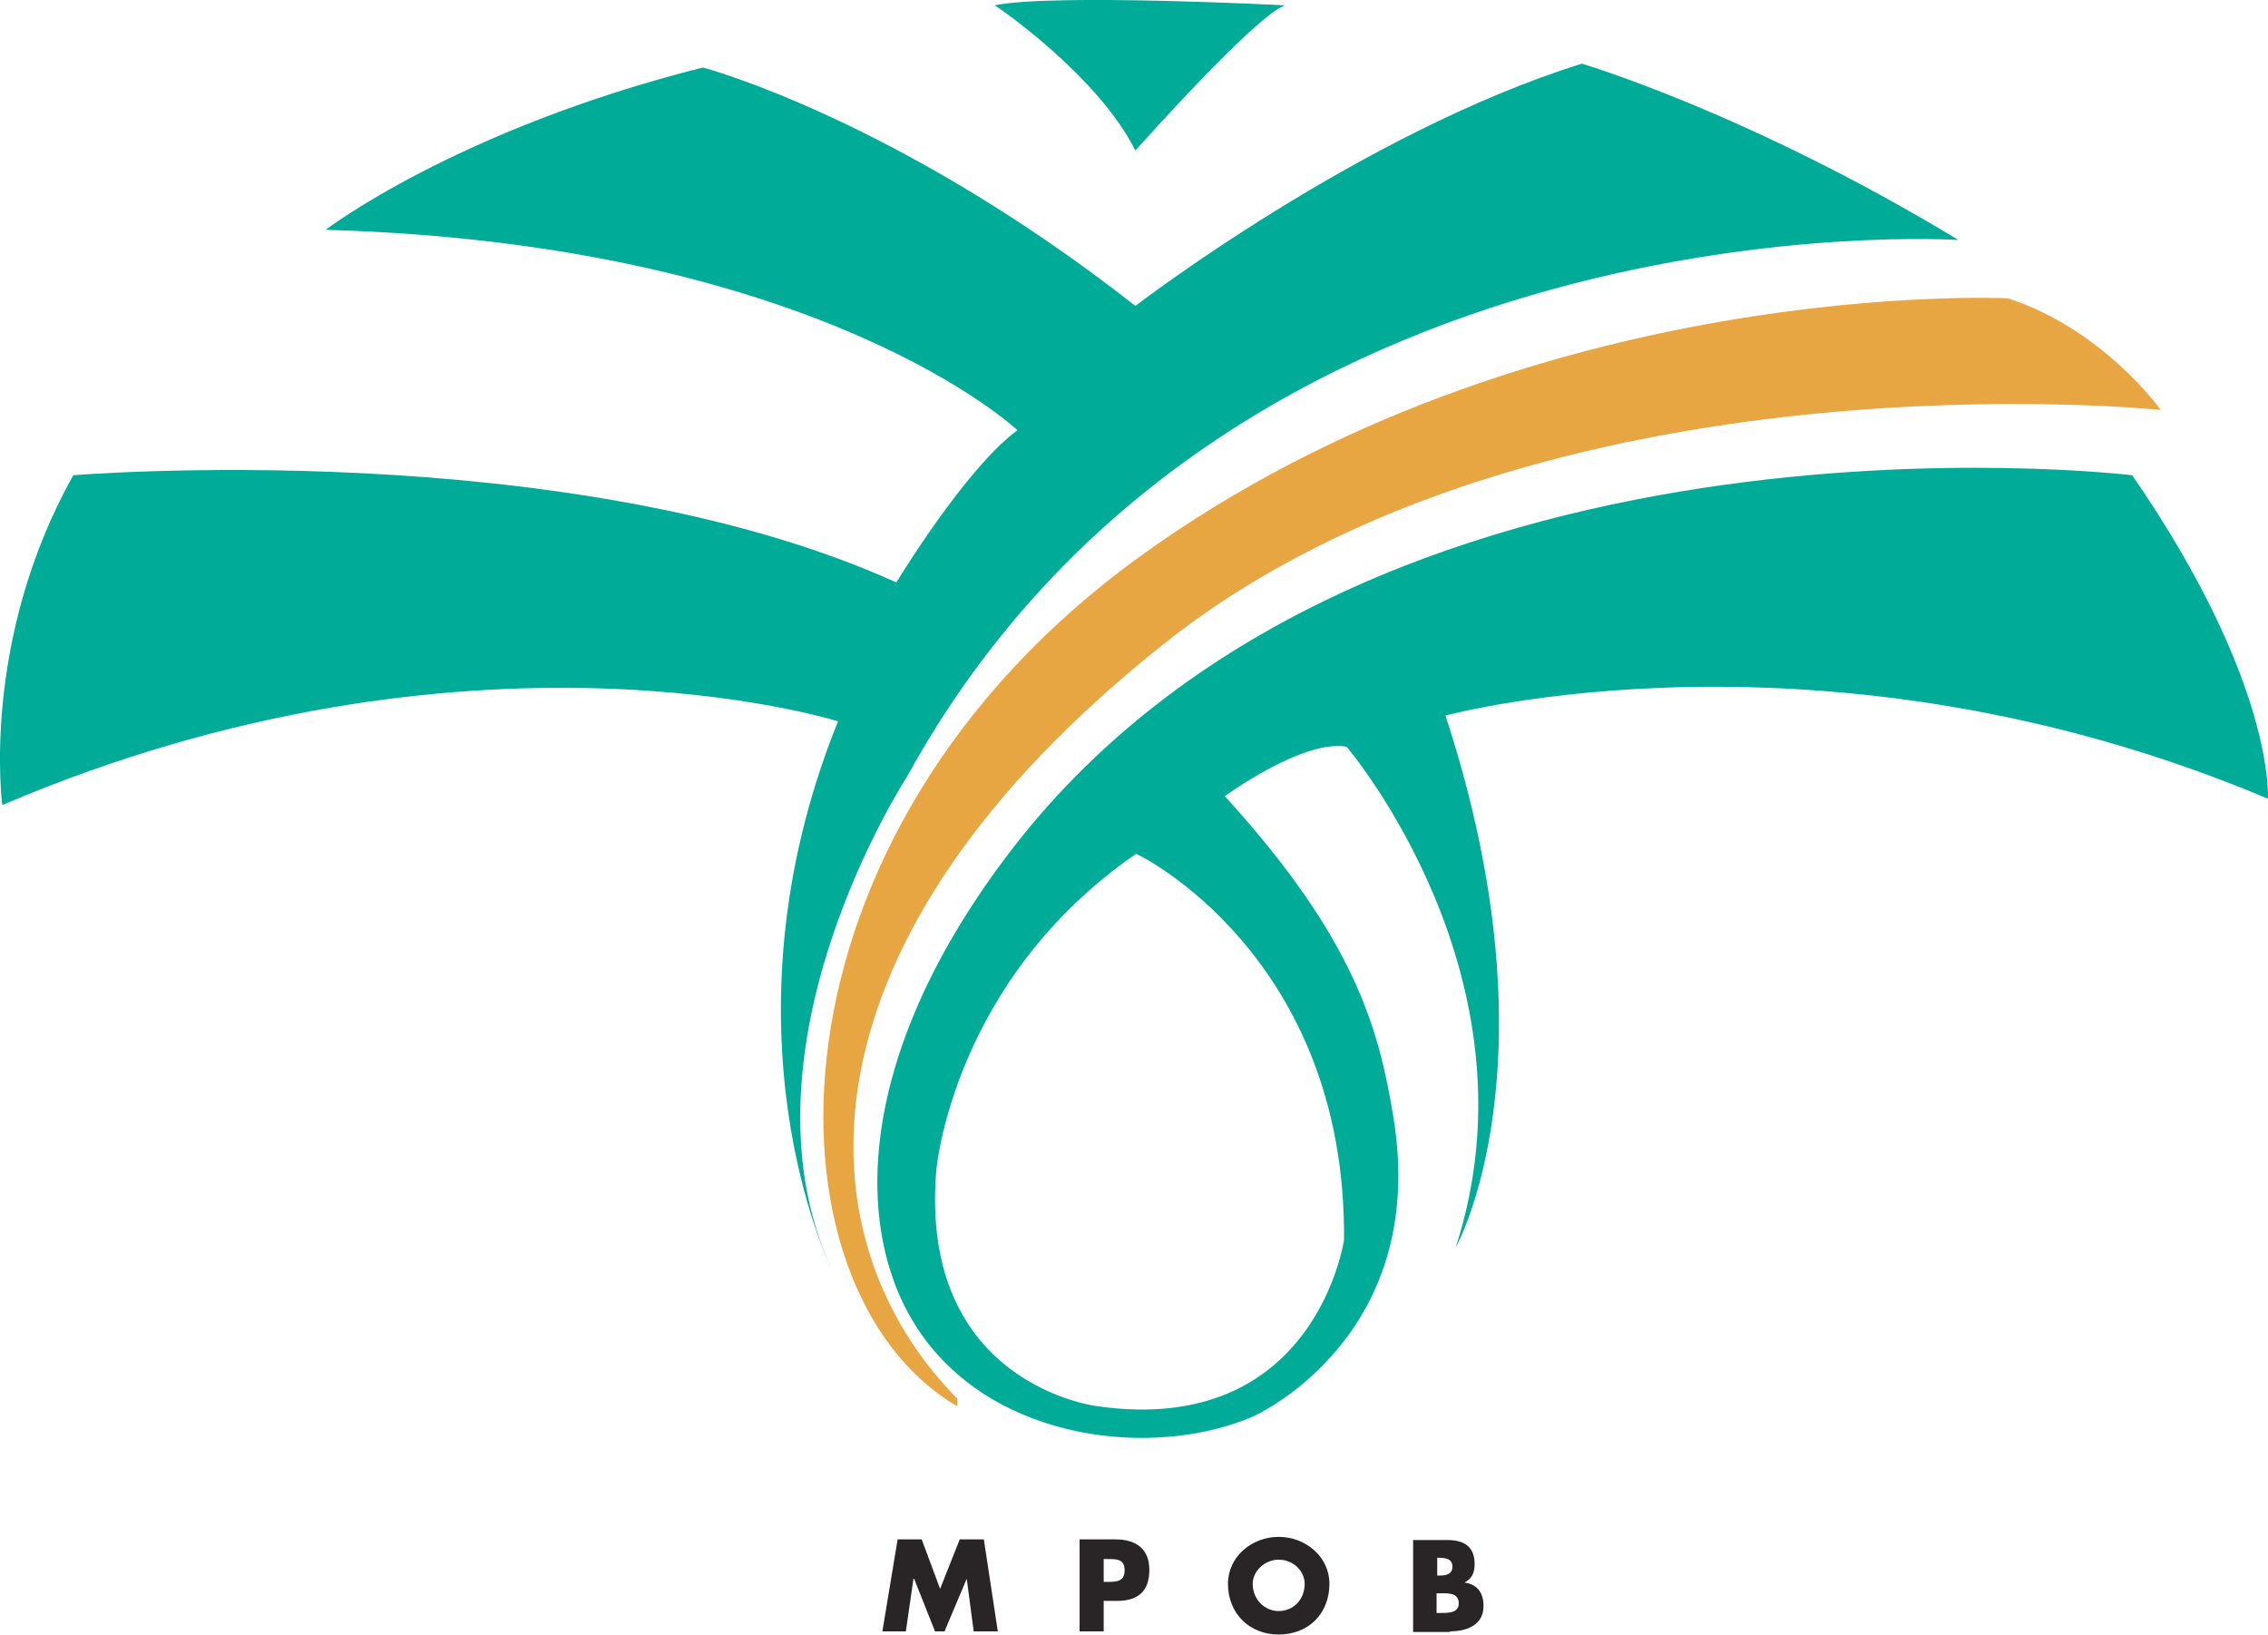
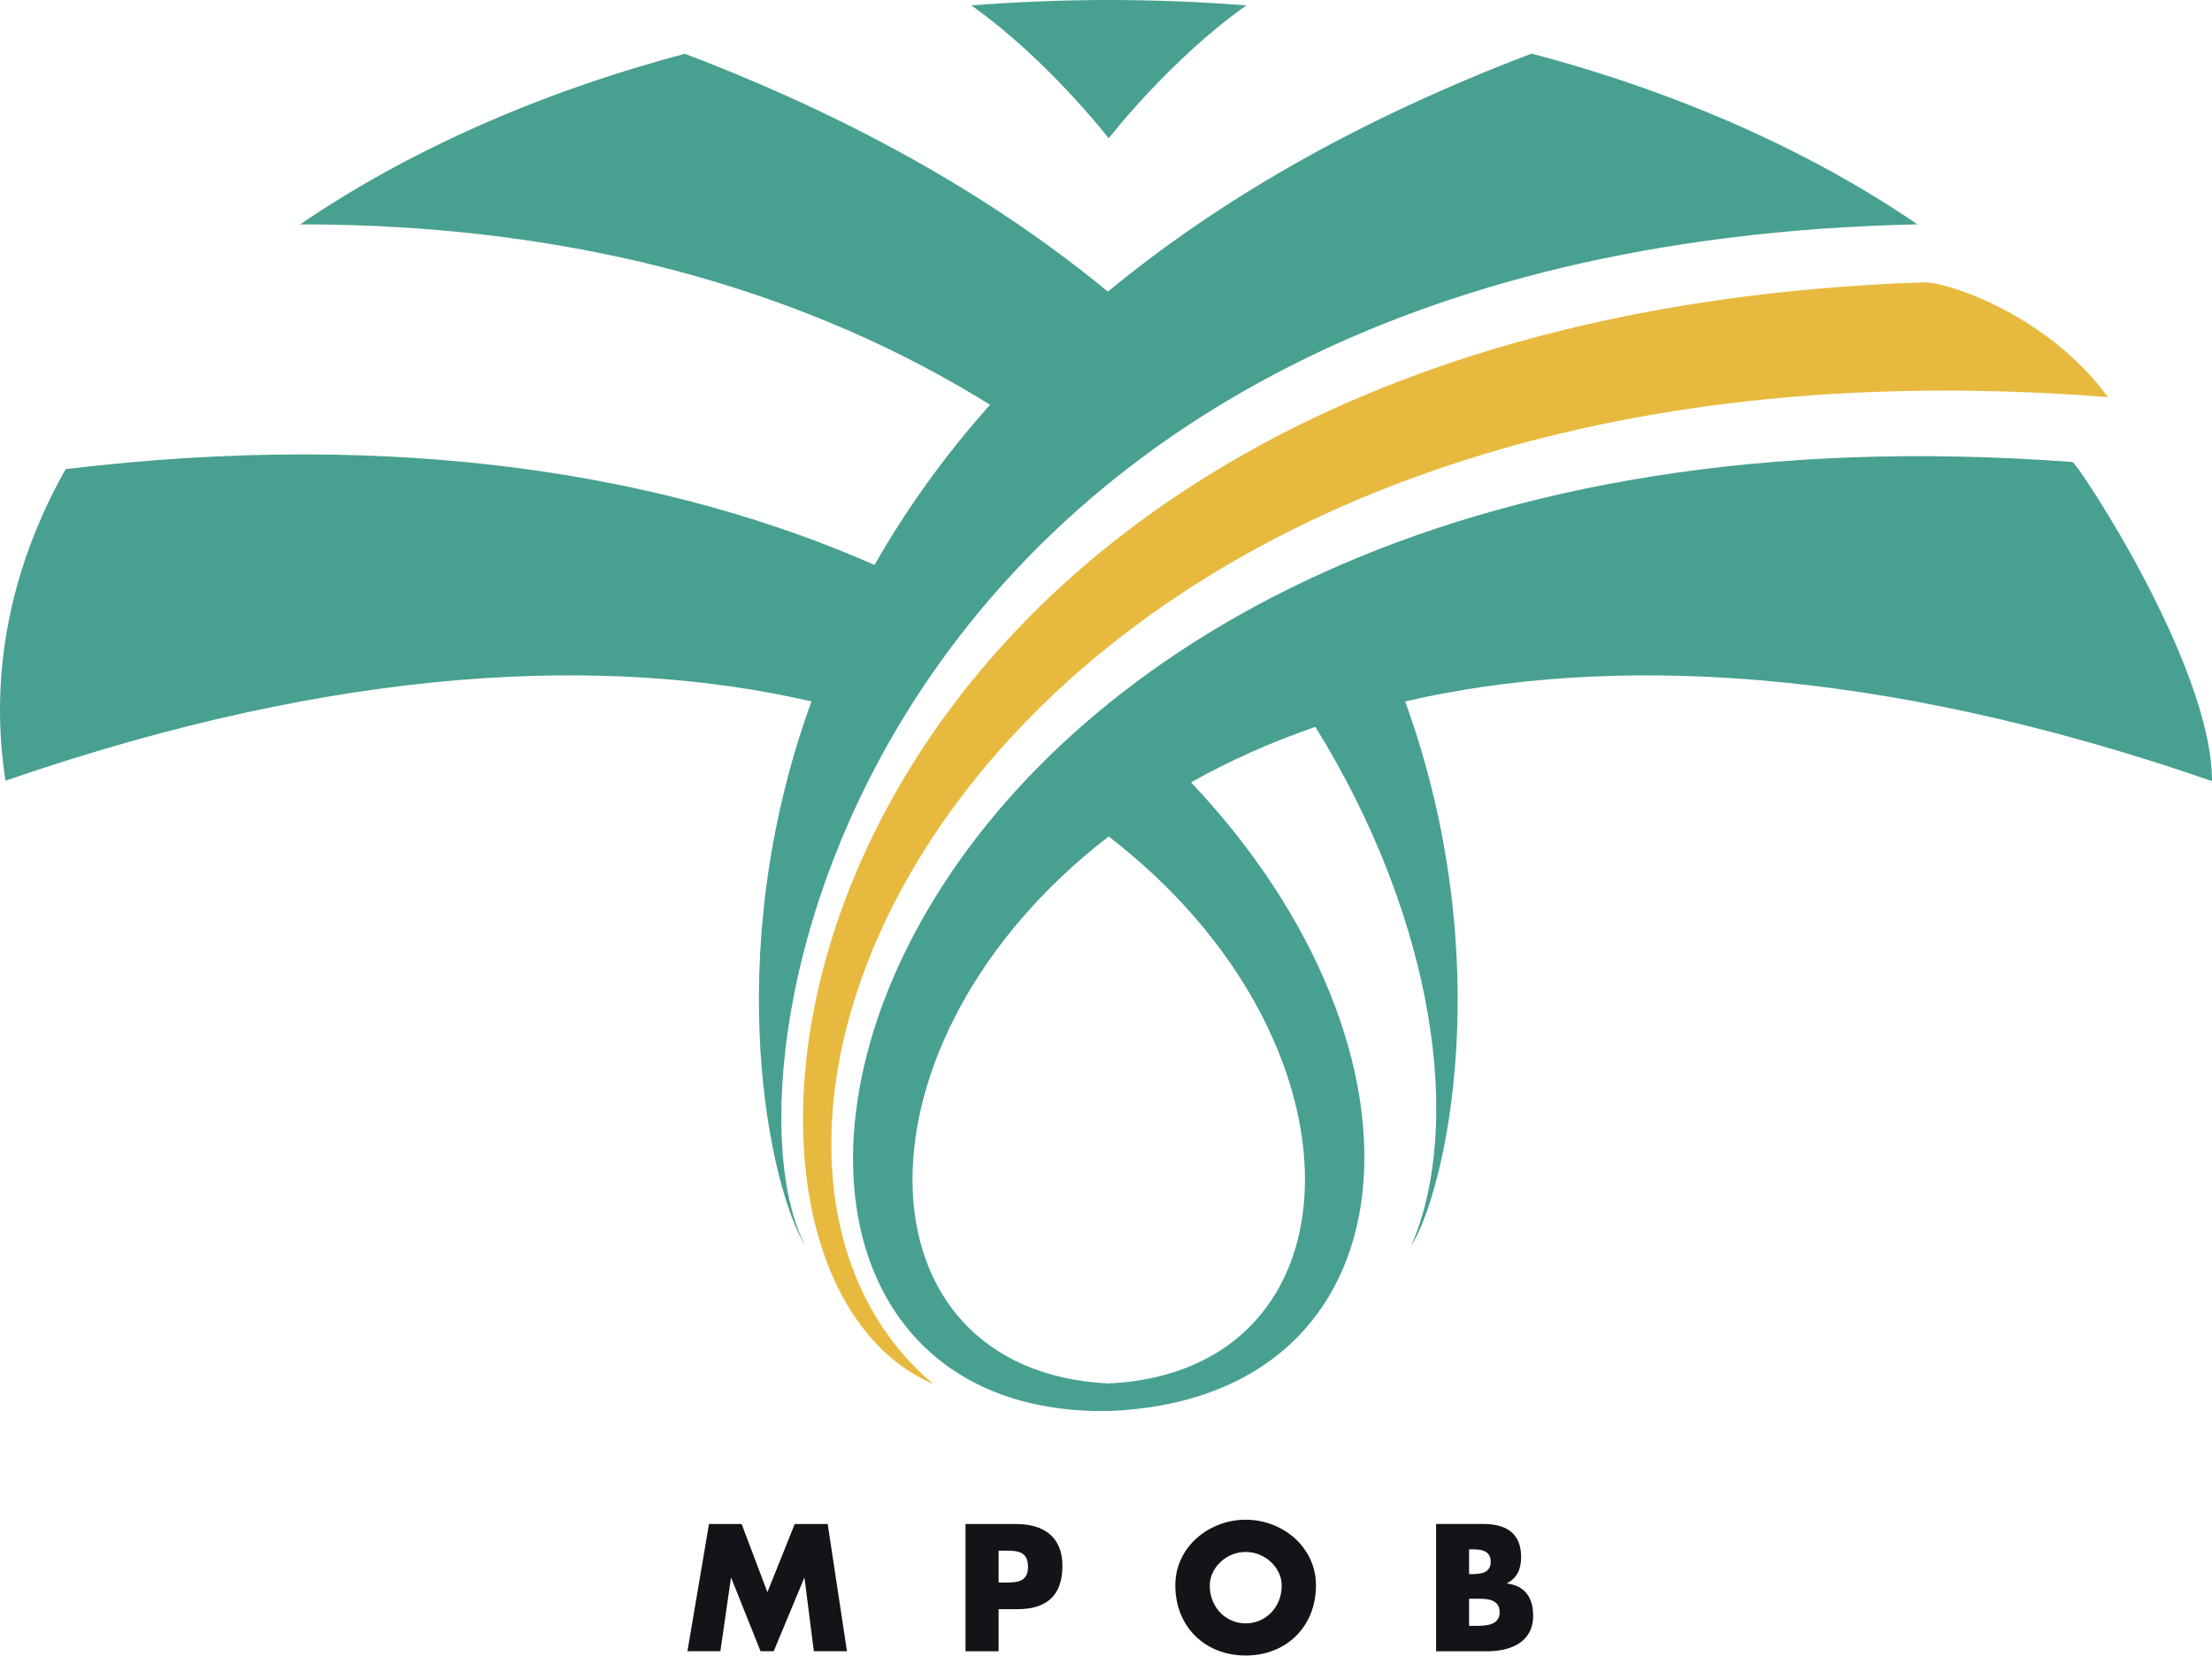
- <svg xmlns="http://www.w3.org/2000/svg" viewBox="17.74 24.96 357.68 257.74">
-   <path d="M168.7 246.7c-31.5-18.4-32.3-90 29.1-134.2S334.4 72 334.4 72c15.1 4.9 24.1 17.6 24.1 17.6s-97.8-10.2-157.1 36.8c-59.3 47.1-57.7 93.7-32.7 119.1v1.2" fill="#e8a642" />
-   <g fill="#00ac98">
-     <path d="M160.8 147.4c50.7-92.2 165.8-84.6 165.8-84.6C293.4 42.7 267.2 35 267.2 35c-34.9 10.9-70.4 38.2-70.4 38.2-37.6-29.5-68.2-37.6-68.2-37.6-38.9 9.8-59.5 25.6-59.5 25.6 78 2.2 109.1 31.6 109.1 31.6-8.2 6-19.1 24-19.1 24C107.4 93.4 29.3 99.9 29.3 99.9c-14.7 26.2-11.2 52-11.2 52 73.9-31.5 131.8-13.2 131.8-13.2-19.6 48.6-1.1 86.2-1.1 86.2-15.8-34.9 12-77.5 12-77.5" />
-     <path d="M196.8 48.7s18.9-21.3 23.6-22.9c0 0-36.7-1.9-45.8 0 0-.1 16.2 10.9 22.2 22.9m32.9 171.8s-4.5 31.1-38.9 26.2c0 0-28.2-3.3-25.4-37.2 0 0 2.5-29.9 31.5-49.9.1-.1 33.2 15.9 32.8 60.9M354 99.9s-121.7-14.8-177.9 60.6c-23.9 32-23.7 59.3-13.3 74.5 11.9 17.4 37.1 20 52.6 13.3 0 0 27.8-12.3 22.1-47.1-2.3-14.1-6.1-28.2-26.6-50.7 0 0 12.3-9 19.2-7.8 0 0 31.1 36.4 17.2 79 0 0 16.4-29-1.6-83.9 0 0 59.7-16.4 129.7 13.1 0 .1 1.3-18.1-21.4-51z" />
-   </g>
-   <path d="M159.3 267.7h3.8l2.9 7.8 3.1-7.8h3.8l2.2 14.5h-3.8l-1.1-8.3-3.5 8.3h-1.5l-3.3-8.3h-.1l-1.2 8.3h-3.7l2.4-14.5m28.7 14.5h3.8v-4.8h2.1c3.3 0 5.1-1.5 5.1-4.9 0-3.3-2.1-4.8-5.3-4.8H188v14.5m3.8-11.4h.6c1.5 0 2.7 0 2.7 1.8s-1.4 1.8-2.7 1.8h-.6v-3.6zm27.6-3.5c-4.2 0-8 3.1-8 7.4 0 4.7 3.4 8 8 8 4.7 0 8-3.3 8-8 0-4.3-3.8-7.4-8-7.4m0 3.6c2.3 0 4.1 1.8 4.1 3.8 0 2.5-1.8 4.3-4.1 4.3-2.2 0-4.1-1.8-4.1-4.3 0-2 1.9-3.8 4.1-3.8zm24.9-.3h.3c1 0 2.2.1 2.2 1.4 0 1.2-1 1.4-2 1.4h-.4v-2.8m2 11.6c2.7 0 5.3-1 5.3-4 0-2-.9-3.4-3-3.7 1.2-.6 1.6-1.6 1.6-2.9 0-2.8-1.7-3.8-4.3-3.8h-5.4v14.5h5.8zm-2.1-6h.4c1.2 0 3.1-.2 3.1 1.6 0 1.6-1.9 1.5-3 1.5h-.5v-3.1z" fill="#292526" />
+ <svg xmlns="http://www.w3.org/2000/svg" viewBox="112.564 269.091 388.32 290.688">
+   <path d="M255.015 392.249c-16.445 45.347-7.087 86.072-1.065 95.605-16.852-32.027 10.595-175.369 195.225-179.368-18.829-12.867-41.887-23.161-67.737-29.981-31.189 11.844-55.507 26.209-74.385 41.797-18.847-15.561-43.135-29.928-74.263-41.768-25.775 6.859-48.747 17.135-67.535 29.952 50.5-.024 90.563 12.667 121.112 31.675-8.213 9.216-14.888 18.655-20.273 28.124-35.94-15.8-83.224-23.904-142.008-16.821-7.445 13.2-11.521 27.456-11.521 42.335a79.46 79.46 0 0 0 .968 12.372c58.82-20.308 105.803-22.135 141.483-13.921m52.182-98.871s10.771-13.892 24.167-23.336a309.763 309.763 0 0 0-24.167-.952 309.31 309.31 0 0 0-24.123.952c13.385 9.444 24.123 23.336 24.123 23.336m0 218.631c-45.144-2.169-46.703-60.041 0-96.048 46.723 36.007 45.152 93.879 0 96.048m193.687-105.769c0-20.399-23.715-55.963-24.492-56.023-218.607-16.384-259.507 168.125-169.195 166.636 54.327-2.135 59.575-62.644 14.457-110.389 6.605-3.721 13.863-7.001 21.831-9.743 21.121 34.168 25.947 70.064 16.817 91.132 6.021-9.535 15.376-50.251-1.065-95.605 35.709-8.213 82.743-6.387 141.647 13.992" fill="#48A090" fill-rule="evenodd" />
+   <path d="M237.027 536.687h5.732l4.524 11.972 4.797-11.972h5.788l3.381 22.343h-5.813l-1.637-12.848h-.06l-5.349 12.848h-2.308l-5.139-12.848h-.061l-1.857 12.848h-5.781l3.784-22.343zm45.032 22.347h5.813v-7.388h3.308c5.035 0 7.895-2.307 7.895-7.608 0-5.113-3.313-7.345-8.109-7.345h-8.907v22.341zm5.813-17.667h.988c2.255 0 4.172.039 4.172 2.856 0 2.743-2.067 2.743-4.172 2.743h-.988v-5.599zm43.376-5.433c-6.431 0-12.356 4.767-12.356 11.528 0 7.211 5.176 12.317 12.356 12.317 7.169 0 12.336-5.107 12.336-12.317 0-6.761-5.901-11.528-12.336-11.528m0 5.661c3.463 0 6.324 2.821 6.324 5.896 0 3.863-2.861 6.644-6.324 6.644-3.473 0-6.305-2.781-6.305-6.644 0-3.075 2.832-5.896 6.305-5.896m39.216-.463h.419c1.572 0 3.376.123 3.376 2.185 0 1.888-1.6 2.16-3.132 2.16h-.663v-4.345zm3.143 17.907c4.096 0 8.104-1.552 8.104-6.24 0-3.109-1.367-5.245-4.572-5.668v-.059c1.809-.913 2.461-2.549 2.461-4.573 0-4.26-2.685-5.817-6.645-5.817h-8.279v22.357h8.931zm-3.143-9.227h.604c1.887 0 4.767-.268 4.767 2.397 0 2.456-2.909 2.368-4.621 2.368h-.749v-4.765z" fill="#151318" />
+   <path d="M482.618 338.823c-196.187-15.417-259.095 128.849-206.2 173.289-50.643-21.661-27.396-186.425 173.676-193.443 4.427-.189 22.153 5.903 32.524 20.153" fill="#E7BA3F" fill-rule="evenodd" />
</svg>
